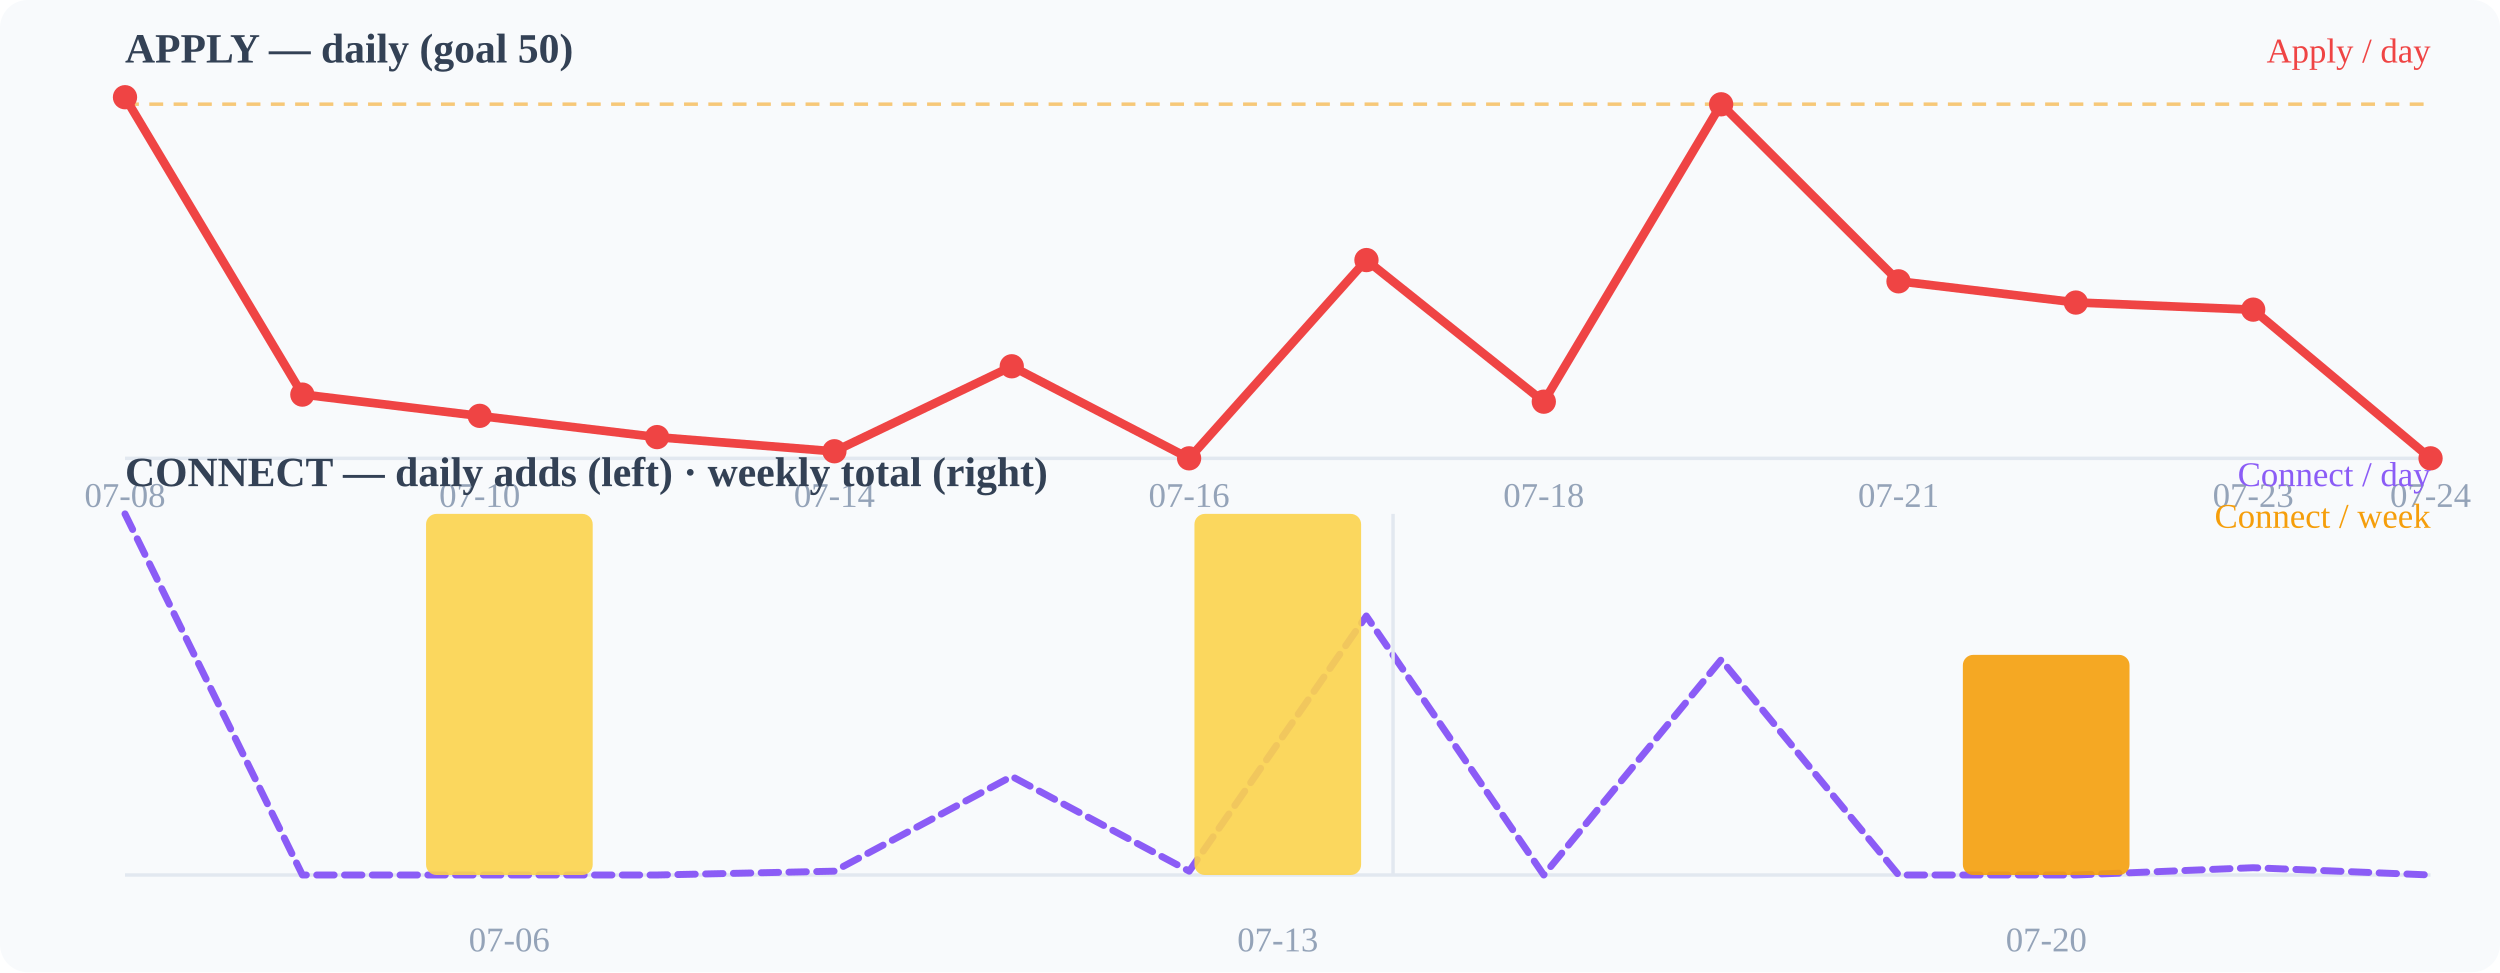
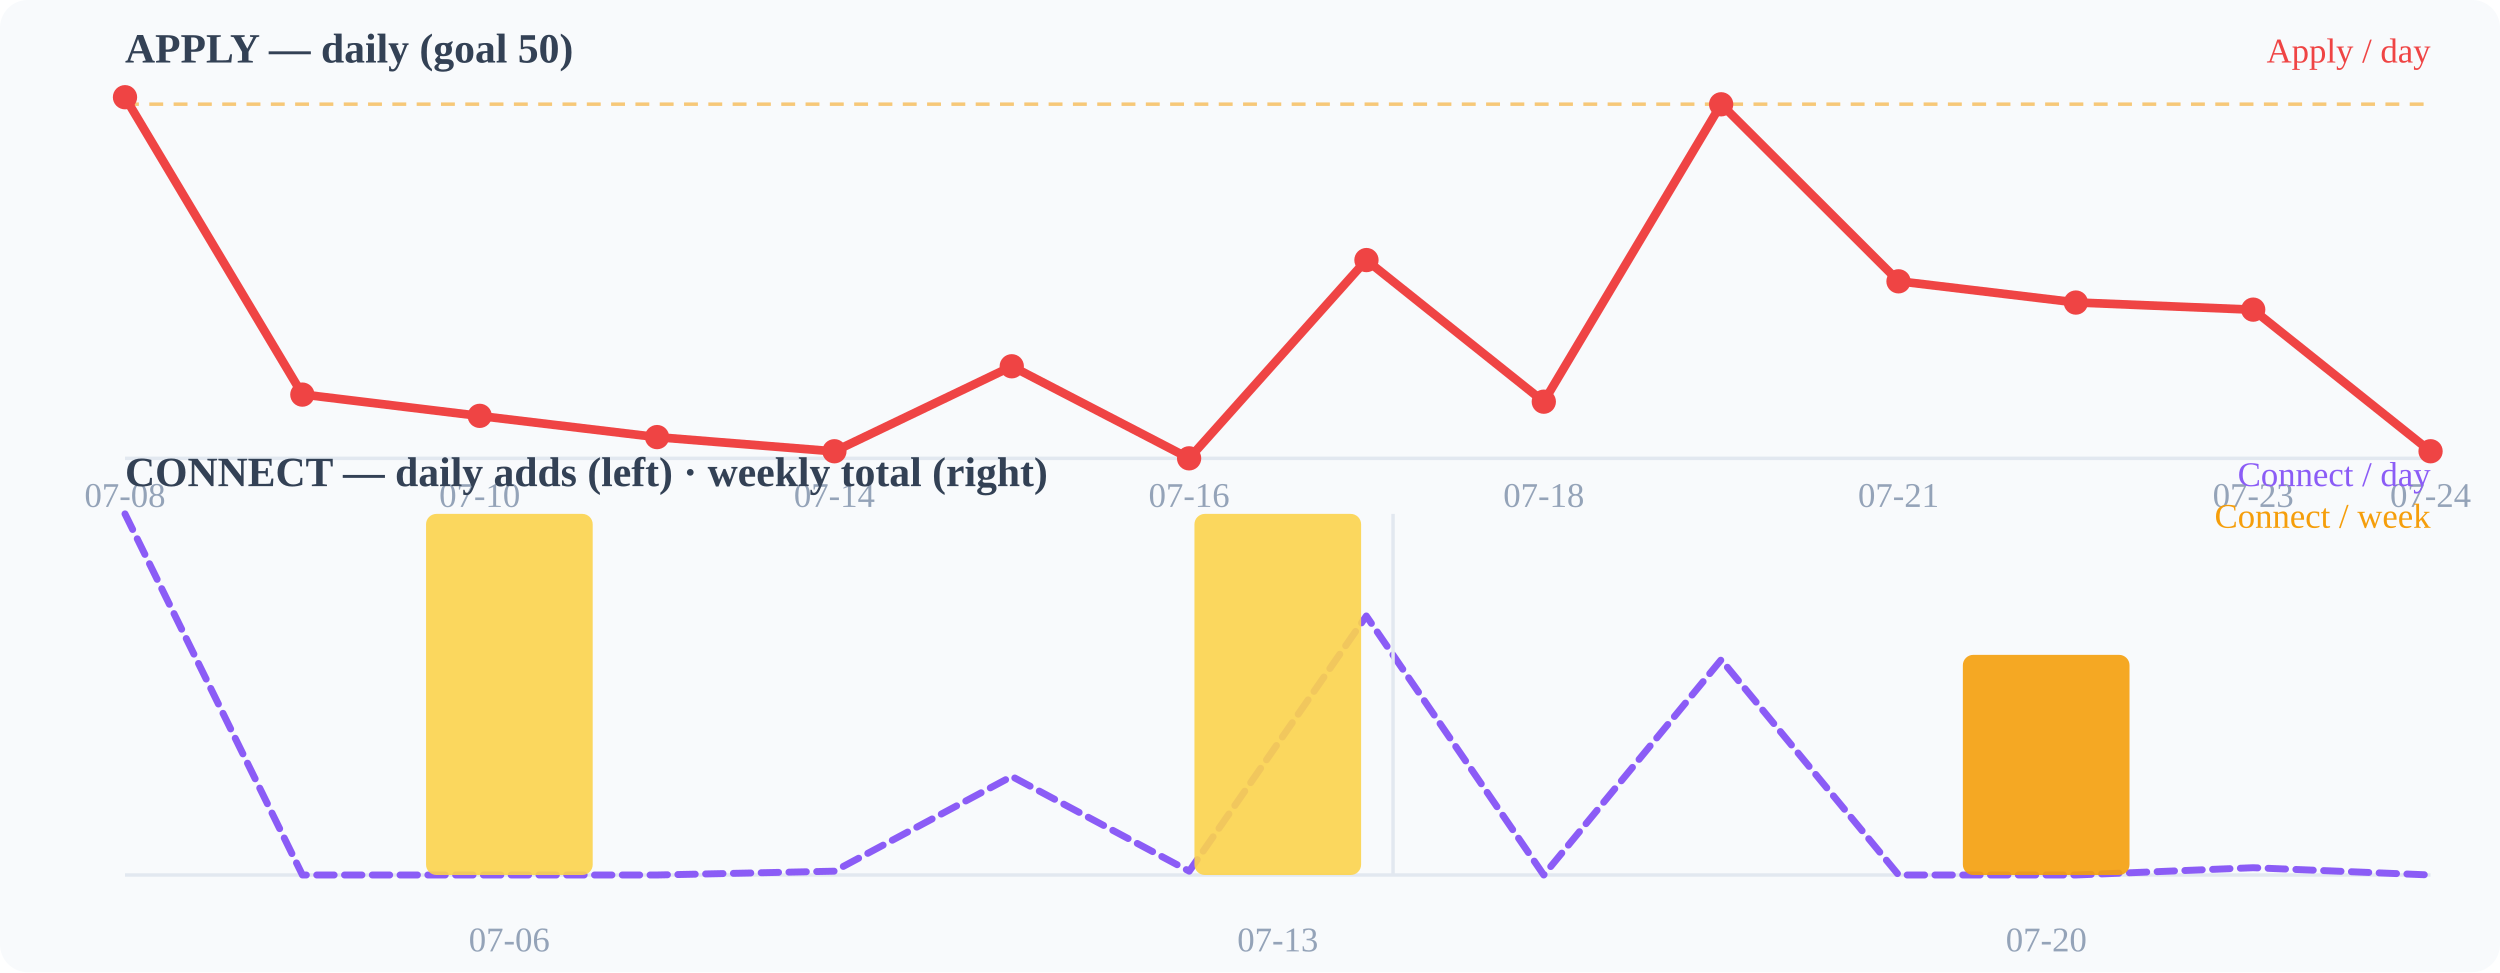
<svg xmlns="http://www.w3.org/2000/svg" width="720" height="280" viewBox="0 0 720 280">
  <rect width="720" height="280" fill="#f8fafc" rx="8" />
  <text x="36" y="18" font-size="12" font-weight="600" fill="#334155">APPLY — daily (goal 50)</text>
  <line x1="36" y1="132" x2="700" y2="132" stroke="#e2e8f0" stroke-width="1" />
  <line x1="36" y1="30.0" x2="700" y2="30.0" stroke="#f59e0b" stroke-width="1" stroke-dasharray="4 3" opacity="0.55" />
-   <polyline points="36.0,28.0 87.1,113.6 138.2,119.8 189.2,125.9 240.3,130.0 291.4,105.5 342.5,132.0 393.5,74.9 444.6,115.7 495.7,30.0 546.8,81.0 597.8,87.1 648.9,89.2 700.0,132.0" fill="none" stroke="#ef4444" stroke-width="2.5" stroke-linecap="round" stroke-linejoin="round" />
+   <polyline points="36.0,28.0 87.1,113.6 138.2,119.8 189.2,125.9 240.3,130.0 291.4,105.5 342.5,132.0 393.5,74.9 444.6,115.7 495.7,30.0 546.8,81.0 597.8,87.1 648.9,89.2 700.0,130.0" fill="none" stroke="#ef4444" stroke-width="2.5" stroke-linecap="round" stroke-linejoin="round" />
  <circle cx="36" cy="28" r="3.5" fill="#ef4444" />
  <circle cx="87.077" cy="113.647" r="3.5" fill="#ef4444" />
  <circle cx="138.154" cy="119.765" r="3.5" fill="#ef4444" />
  <circle cx="189.231" cy="125.882" r="3.5" fill="#ef4444" />
  <circle cx="240.308" cy="129.961" r="3.5" fill="#ef4444" />
  <circle cx="291.385" cy="105.49" r="3.5" fill="#ef4444" />
  <circle cx="342.462" cy="132" r="3.5" fill="#ef4444" />
  <circle cx="393.538" cy="74.902" r="3.5" fill="#ef4444" />
  <circle cx="444.615" cy="115.686" r="3.5" fill="#ef4444" />
  <circle cx="495.692" cy="30.039" r="3.5" fill="#ef4444" />
  <circle cx="546.769" cy="81.02" r="3.5" fill="#ef4444" />
  <circle cx="597.846" cy="87.137" r="3.5" fill="#ef4444" />
  <circle cx="648.923" cy="89.176" r="3.5" fill="#ef4444" />
-   <circle cx="700" cy="132" r="3.5" fill="#ef4444" />
+   <circle cx="700" cy="129.961" r="3.5" fill="#ef4444" />
  <text x="36" y="146" font-size="10" fill="#94a3b8" text-anchor="middle">07-08</text>
  <text x="138.154" y="146" font-size="10" fill="#94a3b8" text-anchor="middle">07-10</text>
  <text x="240.308" y="146" font-size="10" fill="#94a3b8" text-anchor="middle">07-14</text>
  <text x="342.462" y="146" font-size="10" fill="#94a3b8" text-anchor="middle">07-16</text>
  <text x="444.615" y="146" font-size="10" fill="#94a3b8" text-anchor="middle">07-18</text>
  <text x="546.769" y="146" font-size="10" fill="#94a3b8" text-anchor="middle">07-21</text>
  <text x="648.923" y="146" font-size="10" fill="#94a3b8" text-anchor="middle">07-23</text>
  <text x="700" y="146" font-size="10" fill="#94a3b8" text-anchor="middle">07-24</text>
  <text x="36" y="140" font-size="12" font-weight="600" fill="#334155">CONNECT — daily adds (left) · weekly total (right)</text>
  <line x1="36" y1="252" x2="700" y2="252" stroke="#e2e8f0" stroke-width="1" />
  <polyline points="36.0,148.0 87.1,252.0 138.2,252.0 189.2,252.0 240.3,250.9 291.4,223.6 342.5,250.9 393.5,177.4 444.6,252.0 495.7,190.0 546.8,252.0 597.8,252.0 648.9,249.9 700.0,252.0" fill="none" stroke="#8b5cf6" stroke-width="2" stroke-linecap="round" stroke-linejoin="round" stroke-dasharray="5 3" />
  <rect x="122.7" y="148.0" width="48" height="104.0" rx="3" fill="#fcd34d" opacity="0.9" />
  <rect x="344.0" y="148.0" width="48" height="104.0" rx="3" fill="#fcd34d" opacity="0.9" />
  <rect x="565.3" y="188.6" width="48" height="63.4" rx="3" fill="#f59e0b" opacity="0.9" />
  <line x1="401.2" y1="148" x2="401.2" y2="252" stroke="#e2e8f0" stroke-width="1" />
  <text x="146.667" y="274" font-size="10" fill="#94a3b8" text-anchor="middle">07-06</text>
  <text x="368" y="274" font-size="10" fill="#94a3b8" text-anchor="middle">07-13</text>
  <text x="589.333" y="274" font-size="10" fill="#94a3b8" text-anchor="middle">07-20</text>
  <text x="700" y="18" font-size="10" fill="#ef4444" text-anchor="end">Apply / day</text>
  <text x="700" y="140" font-size="10" fill="#8b5cf6" text-anchor="end">Connect / day</text>
  <text x="700" y="152" font-size="10" fill="#f59e0b" text-anchor="end">Connect / week</text>
</svg>
